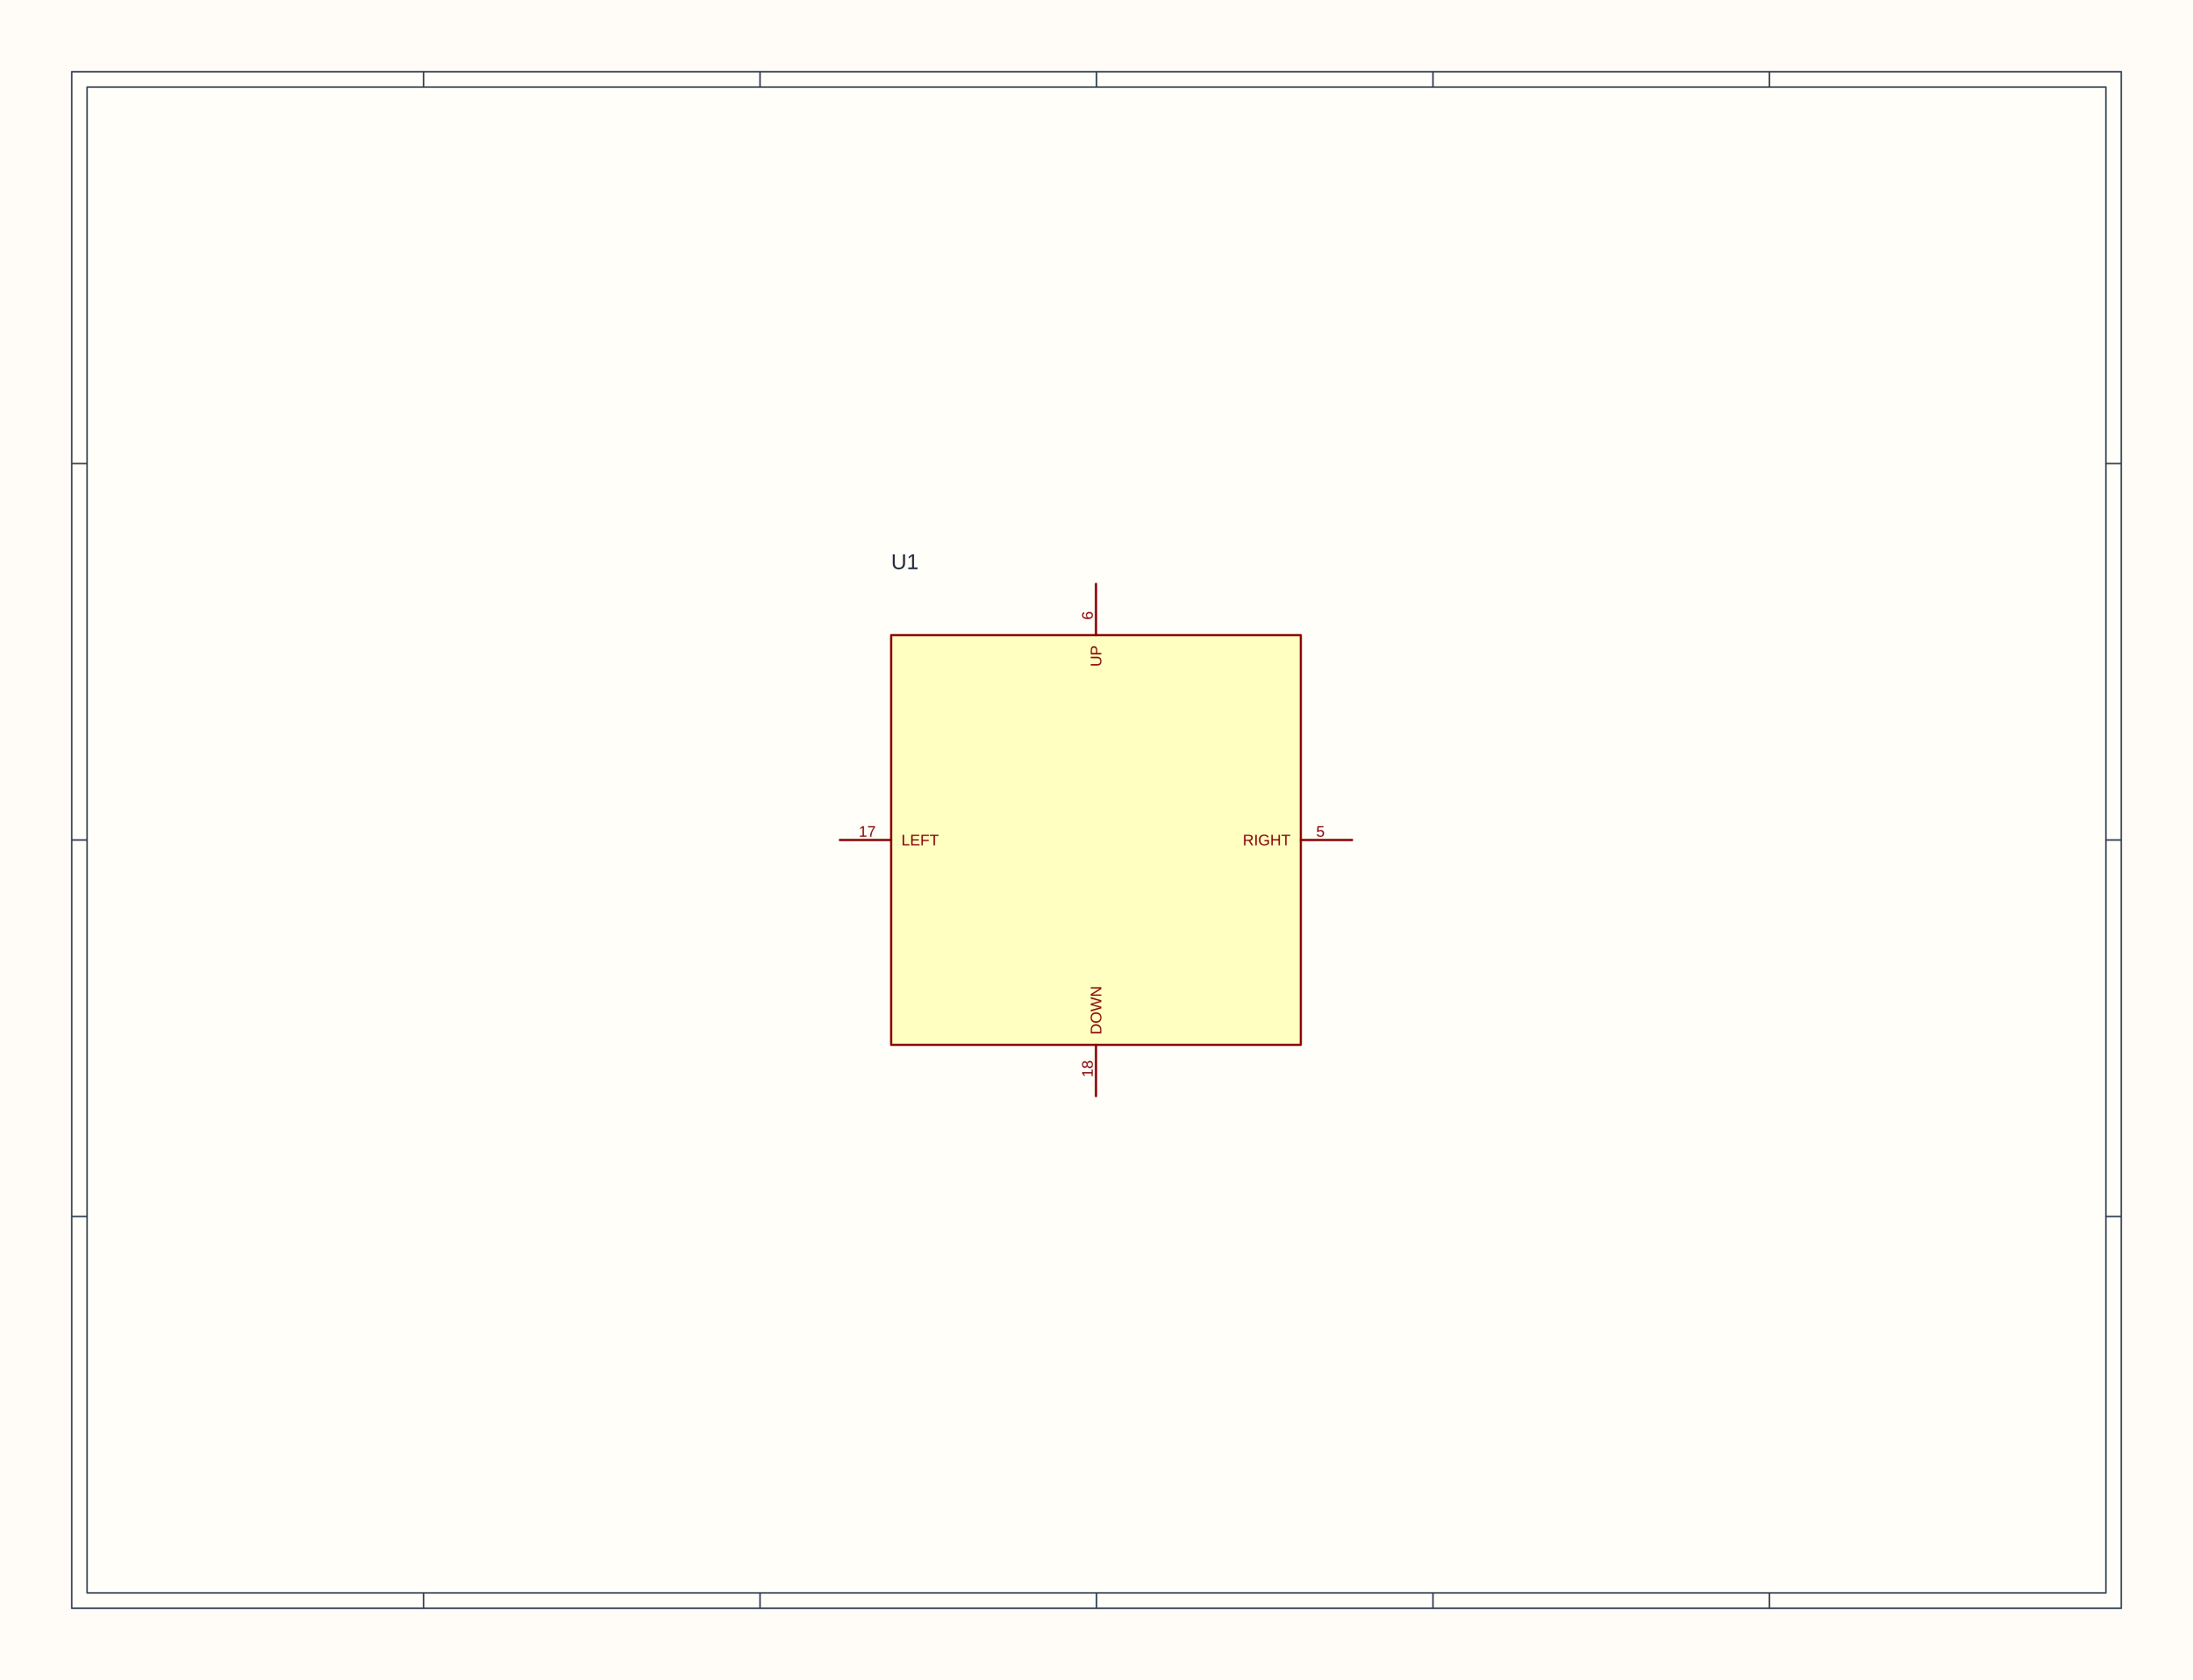
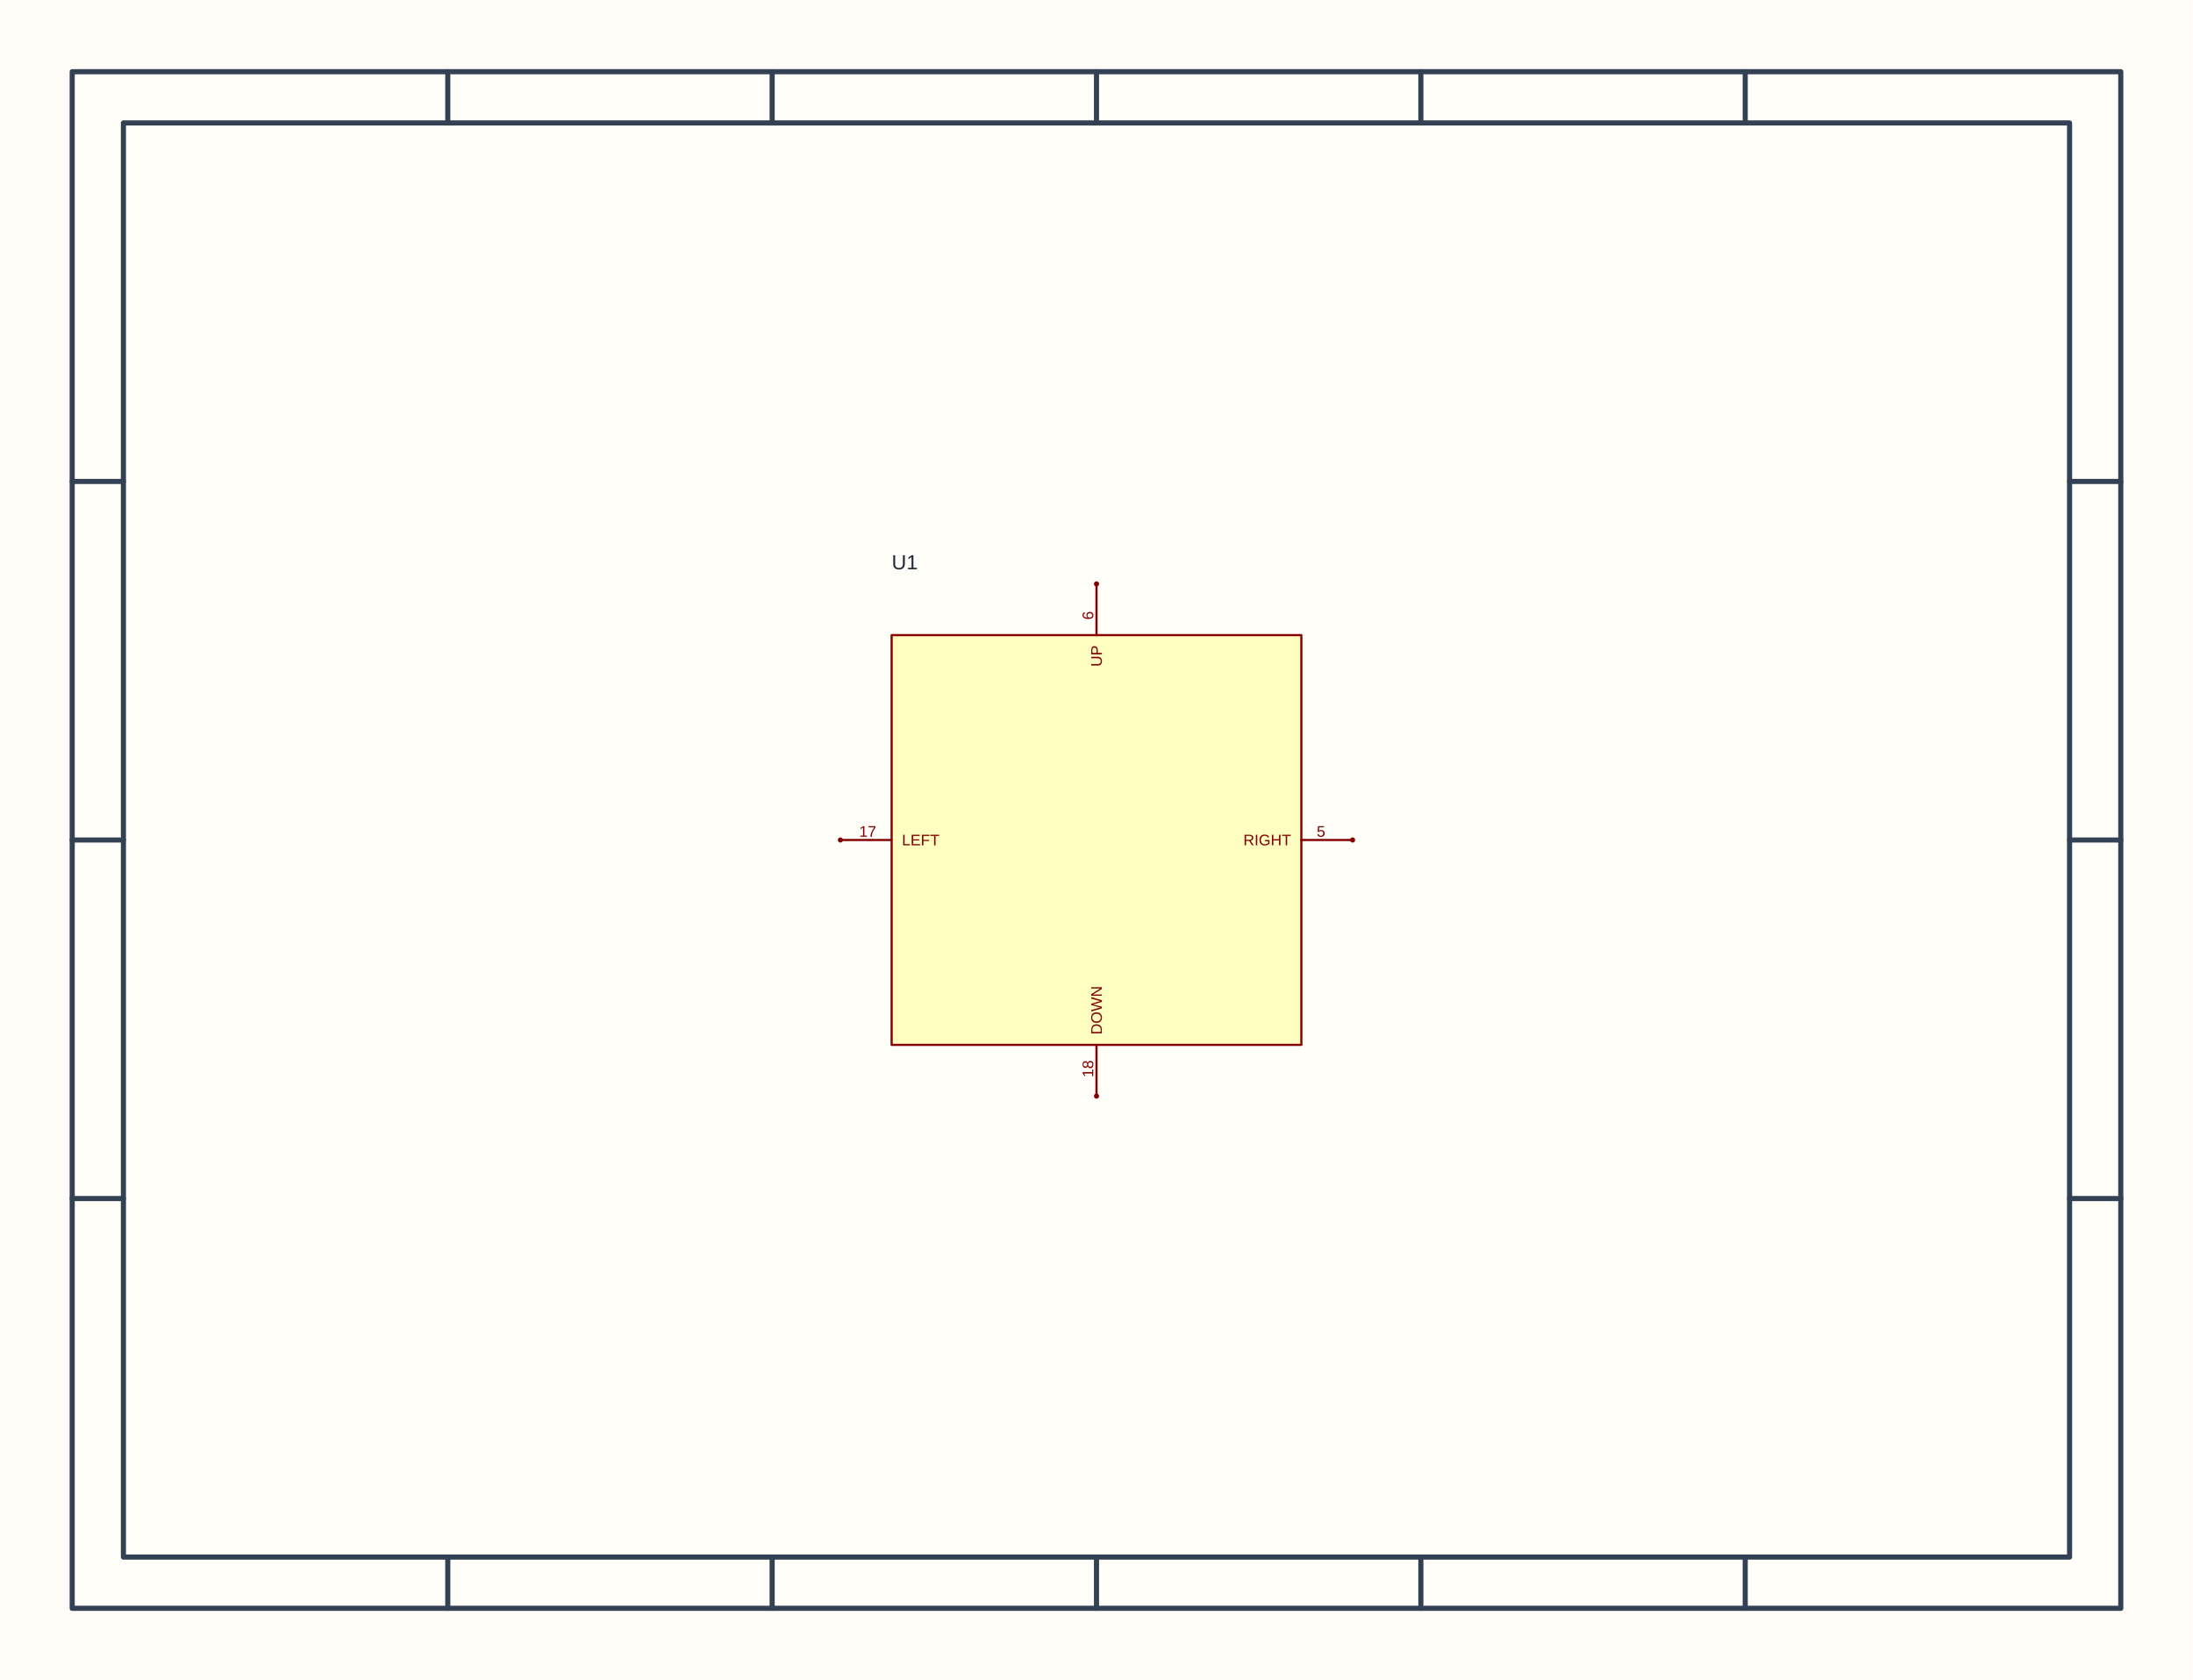
- <svg xmlns="http://www.w3.org/2000/svg" width="1000" height="766" viewBox="0 0 1427.38 1093.38" role="img" aria-label="Altium schematic sheet" class="altium-sheet" data-renderer="altiumts">
+ <svg xmlns="http://www.w3.org/2000/svg" width="1000" height="766" viewBox="0 0 428 328" role="img" aria-label="Altium schematic sheet" class="altium-sheet" data-renderer="altiumts">
  <rect width="100%" height="100%" fill="#fffcf8" />
  <g stroke-linecap="round" stroke-linejoin="round">
    <defs>
      <clipPath id="altium-sheet-paper">
-         <rect x="46.69" y="46.69" width="1334" height="1000" />
+         <rect x="14" y="14" width="400" height="300" />
      </clipPath>
    </defs>
    <g data-record="SheetBorder" fill="#fffef8" stroke="#334155" stroke-width="1">
-       <rect x="46.69" y="46.69" width="1334" height="1000" />
-       <rect x="56.69" y="56.69" width="1314" height="980" fill="none" />
-       <path d="M 275.69 46.69 V 56.69 M 275.69 1036.69 V 1046.69" />
-       <path d="M 494.69 46.69 V 56.69 M 494.69 1036.69 V 1046.69" />
-       <path d="M 713.69 46.69 V 56.69 M 713.69 1036.69 V 1046.69" />
-       <path d="M 932.69 46.69 V 56.69 M 932.69 1036.69 V 1046.69" />
-       <path d="M 1151.69 46.69 V 56.69 M 1151.69 1036.69 V 1046.69" />
-       <path d="M 46.69 301.69 H 56.69 M 1370.69 301.69 H 1380.69" />
-       <path d="M 46.69 546.69 H 56.69 M 1370.69 546.69 H 1380.69" />
-       <path d="M 46.69 791.69 H 56.69 M 1370.69 791.69 H 1380.69" />
+       <rect x="14" y="14" width="400" height="300" />
+       <rect x="24" y="24" width="380" height="280" fill="none" />
+       <path d="M 87.333 14 V 24 M 87.333 304 V 314" />
+       <path d="M 150.667 14 V 24 M 150.667 304 V 314" />
+       <path d="M 214 14 V 24 M 214 304 V 314" />
+       <path d="M 277.333 14 V 24 M 277.333 304 V 314" />
+       <path d="M 340.667 14 V 24 M 340.667 304 V 314" />
+       <path d="M 14 94 H 24 M 404 94 H 414" />
+       <path d="M 14 164 H 24 M 404 164 H 414" />
+       <path d="M 14 234 H 24 M 404 234 H 414" />
    </g>
    <g data-sheet-content="true" clip-path="url(#altium-sheet-paper)">
-       <rect data-record="14" vector-effect="non-scaling-stroke" x="580.023" y="413.357" width="266.667" height="266.667" rx="0" fill="#ffffc2" stroke="#880000" stroke-width="1" />
-       <text data-record="34" x="0" y="0" fill="#1f2937" font-family="Arial" font-size="14" font-style="normal" font-weight="normal" text-decoration="none" text-anchor="start" dominant-baseline="text-after-edge" transform="translate(580.0233 373.3567) rotate(0)">U1</text>
+       <rect data-record="14" vector-effect="non-scaling-stroke" x="174" y="124" width="80" height="80" rx="0" fill="#ffffc2" stroke="#880000" stroke-width="1" />
+       <text data-record="34" x="0" y="0" fill="#1f2937" font-family="Arial" font-size="4" font-style="normal" font-weight="normal" text-decoration="none" text-anchor="start" dominant-baseline="text-after-edge" transform="translate(174 112) rotate(0)">U1</text>
      <g data-record="2">
-         <line x1="880.023" y1="546.69" x2="880.023" y2="546.69" stroke="#840000" stroke-width="1" />
-         <text x="0" y="0" fill="#840000" font-family="Arial" font-size="10" font-style="normal" font-weight="normal" text-decoration="none" text-anchor="start" dominant-baseline="text-after-edge" transform="translate(856.69 546.69) rotate(0)">5</text>
-         <text x="0" y="0" fill="#840000" font-family="Arial" font-size="10" font-style="normal" font-weight="normal" text-decoration="none" text-anchor="end" dominant-baseline="central" transform="translate(840.0233 546.69) rotate(0)">RIGHT</text>
+         <line x1="264" y1="164" x2="264" y2="164" stroke="#840000" stroke-width="1" />
+         <text x="0" y="0" fill="#840000" font-family="Arial" font-size="3" font-style="normal" font-weight="normal" text-decoration="none" text-anchor="start" dominant-baseline="text-after-edge" transform="translate(257 164) rotate(0)">5</text>
+         <text x="0" y="0" fill="#840000" font-family="Arial" font-size="3" font-style="normal" font-weight="normal" text-decoration="none" text-anchor="end" dominant-baseline="central" transform="translate(252 164) rotate(0)">RIGHT</text>
      </g>
-       <line data-record="13" vector-effect="non-scaling-stroke" x1="846.69" y1="546.69" x2="880.023" y2="546.69" stroke="#840000" stroke-width="1" />
+       <line data-record="13" vector-effect="non-scaling-stroke" x1="254" y1="164" x2="264" y2="164" stroke="#840000" stroke-width="1" />
      <g data-record="2">
-         <line x1="713.357" y1="380.023" x2="713.357" y2="380.023" stroke="#840000" stroke-width="1" />
-         <text x="0" y="0" fill="#840000" font-family="Arial" font-size="10" font-style="normal" font-weight="normal" text-decoration="none" text-anchor="start" dominant-baseline="text-after-edge" transform="translate(713.3567 403.3567) rotate(-90)">6</text>
-         <text x="0" y="0" fill="#840000" font-family="Arial" font-size="10" font-style="normal" font-weight="normal" text-decoration="none" text-anchor="end" dominant-baseline="central" transform="translate(713.3567 420.0233) rotate(-90)">UP</text>
+         <line x1="214" y1="114" x2="214" y2="114" stroke="#840000" stroke-width="1" />
+         <text x="0" y="0" fill="#840000" font-family="Arial" font-size="3" font-style="normal" font-weight="normal" text-decoration="none" text-anchor="start" dominant-baseline="text-after-edge" transform="translate(214 121) rotate(-90)">6</text>
+         <text x="0" y="0" fill="#840000" font-family="Arial" font-size="3" font-style="normal" font-weight="normal" text-decoration="none" text-anchor="end" dominant-baseline="central" transform="translate(214 126) rotate(-90)">UP</text>
      </g>
-       <line data-record="13" vector-effect="non-scaling-stroke" x1="713.357" y1="413.357" x2="713.357" y2="380.023" stroke="#840000" stroke-width="1" />
+       <line data-record="13" vector-effect="non-scaling-stroke" x1="214" y1="124" x2="214" y2="114" stroke="#840000" stroke-width="1" />
      <g data-record="2">
-         <line x1="546.69" y1="546.69" x2="546.69" y2="546.69" stroke="#840000" stroke-width="1" />
-         <text x="0" y="0" fill="#840000" font-family="Arial" font-size="10" font-style="normal" font-weight="normal" text-decoration="none" text-anchor="end" dominant-baseline="text-after-edge" transform="translate(570.0233 546.69) rotate(0)">17</text>
-         <text x="0" y="0" fill="#840000" font-family="Arial" font-size="10" font-style="normal" font-weight="normal" text-decoration="none" text-anchor="start" dominant-baseline="central" transform="translate(586.69 546.69) rotate(0)">LEFT</text>
+         <line x1="164" y1="164" x2="164" y2="164" stroke="#840000" stroke-width="1" />
+         <text x="0" y="0" fill="#840000" font-family="Arial" font-size="3" font-style="normal" font-weight="normal" text-decoration="none" text-anchor="end" dominant-baseline="text-after-edge" transform="translate(171 164) rotate(0)">17</text>
+         <text x="0" y="0" fill="#840000" font-family="Arial" font-size="3" font-style="normal" font-weight="normal" text-decoration="none" text-anchor="start" dominant-baseline="central" transform="translate(176 164) rotate(0)">LEFT</text>
      </g>
-       <line data-record="13" vector-effect="non-scaling-stroke" x1="580.023" y1="546.69" x2="546.69" y2="546.69" stroke="#840000" stroke-width="1" />
+       <line data-record="13" vector-effect="non-scaling-stroke" x1="174" y1="164" x2="164" y2="164" stroke="#840000" stroke-width="1" />
      <g data-record="2">
-         <line x1="713.357" y1="713.357" x2="713.357" y2="713.357" stroke="#840000" stroke-width="1" />
-         <text x="0" y="0" fill="#840000" font-family="Arial" font-size="10" font-style="normal" font-weight="normal" text-decoration="none" text-anchor="end" dominant-baseline="text-after-edge" transform="translate(713.3567 690.0233) rotate(-90)">18</text>
-         <text x="0" y="0" fill="#840000" font-family="Arial" font-size="10" font-style="normal" font-weight="normal" text-decoration="none" text-anchor="start" dominant-baseline="central" transform="translate(713.3567 673.3567) rotate(-90)">DOWN</text>
+         <line x1="214" y1="214" x2="214" y2="214" stroke="#840000" stroke-width="1" />
+         <text x="0" y="0" fill="#840000" font-family="Arial" font-size="3" font-style="normal" font-weight="normal" text-decoration="none" text-anchor="end" dominant-baseline="text-after-edge" transform="translate(214 207) rotate(-90)">18</text>
+         <text x="0" y="0" fill="#840000" font-family="Arial" font-size="3" font-style="normal" font-weight="normal" text-decoration="none" text-anchor="start" dominant-baseline="central" transform="translate(214 202) rotate(-90)">DOWN</text>
      </g>
-       <line data-record="13" vector-effect="non-scaling-stroke" x1="713.357" y1="680.023" x2="713.357" y2="713.357" stroke="#840000" stroke-width="1" />
+       <line data-record="13" vector-effect="non-scaling-stroke" x1="214" y1="204" x2="214" y2="214" stroke="#840000" stroke-width="1" />
    </g>
  </g>
</svg>
